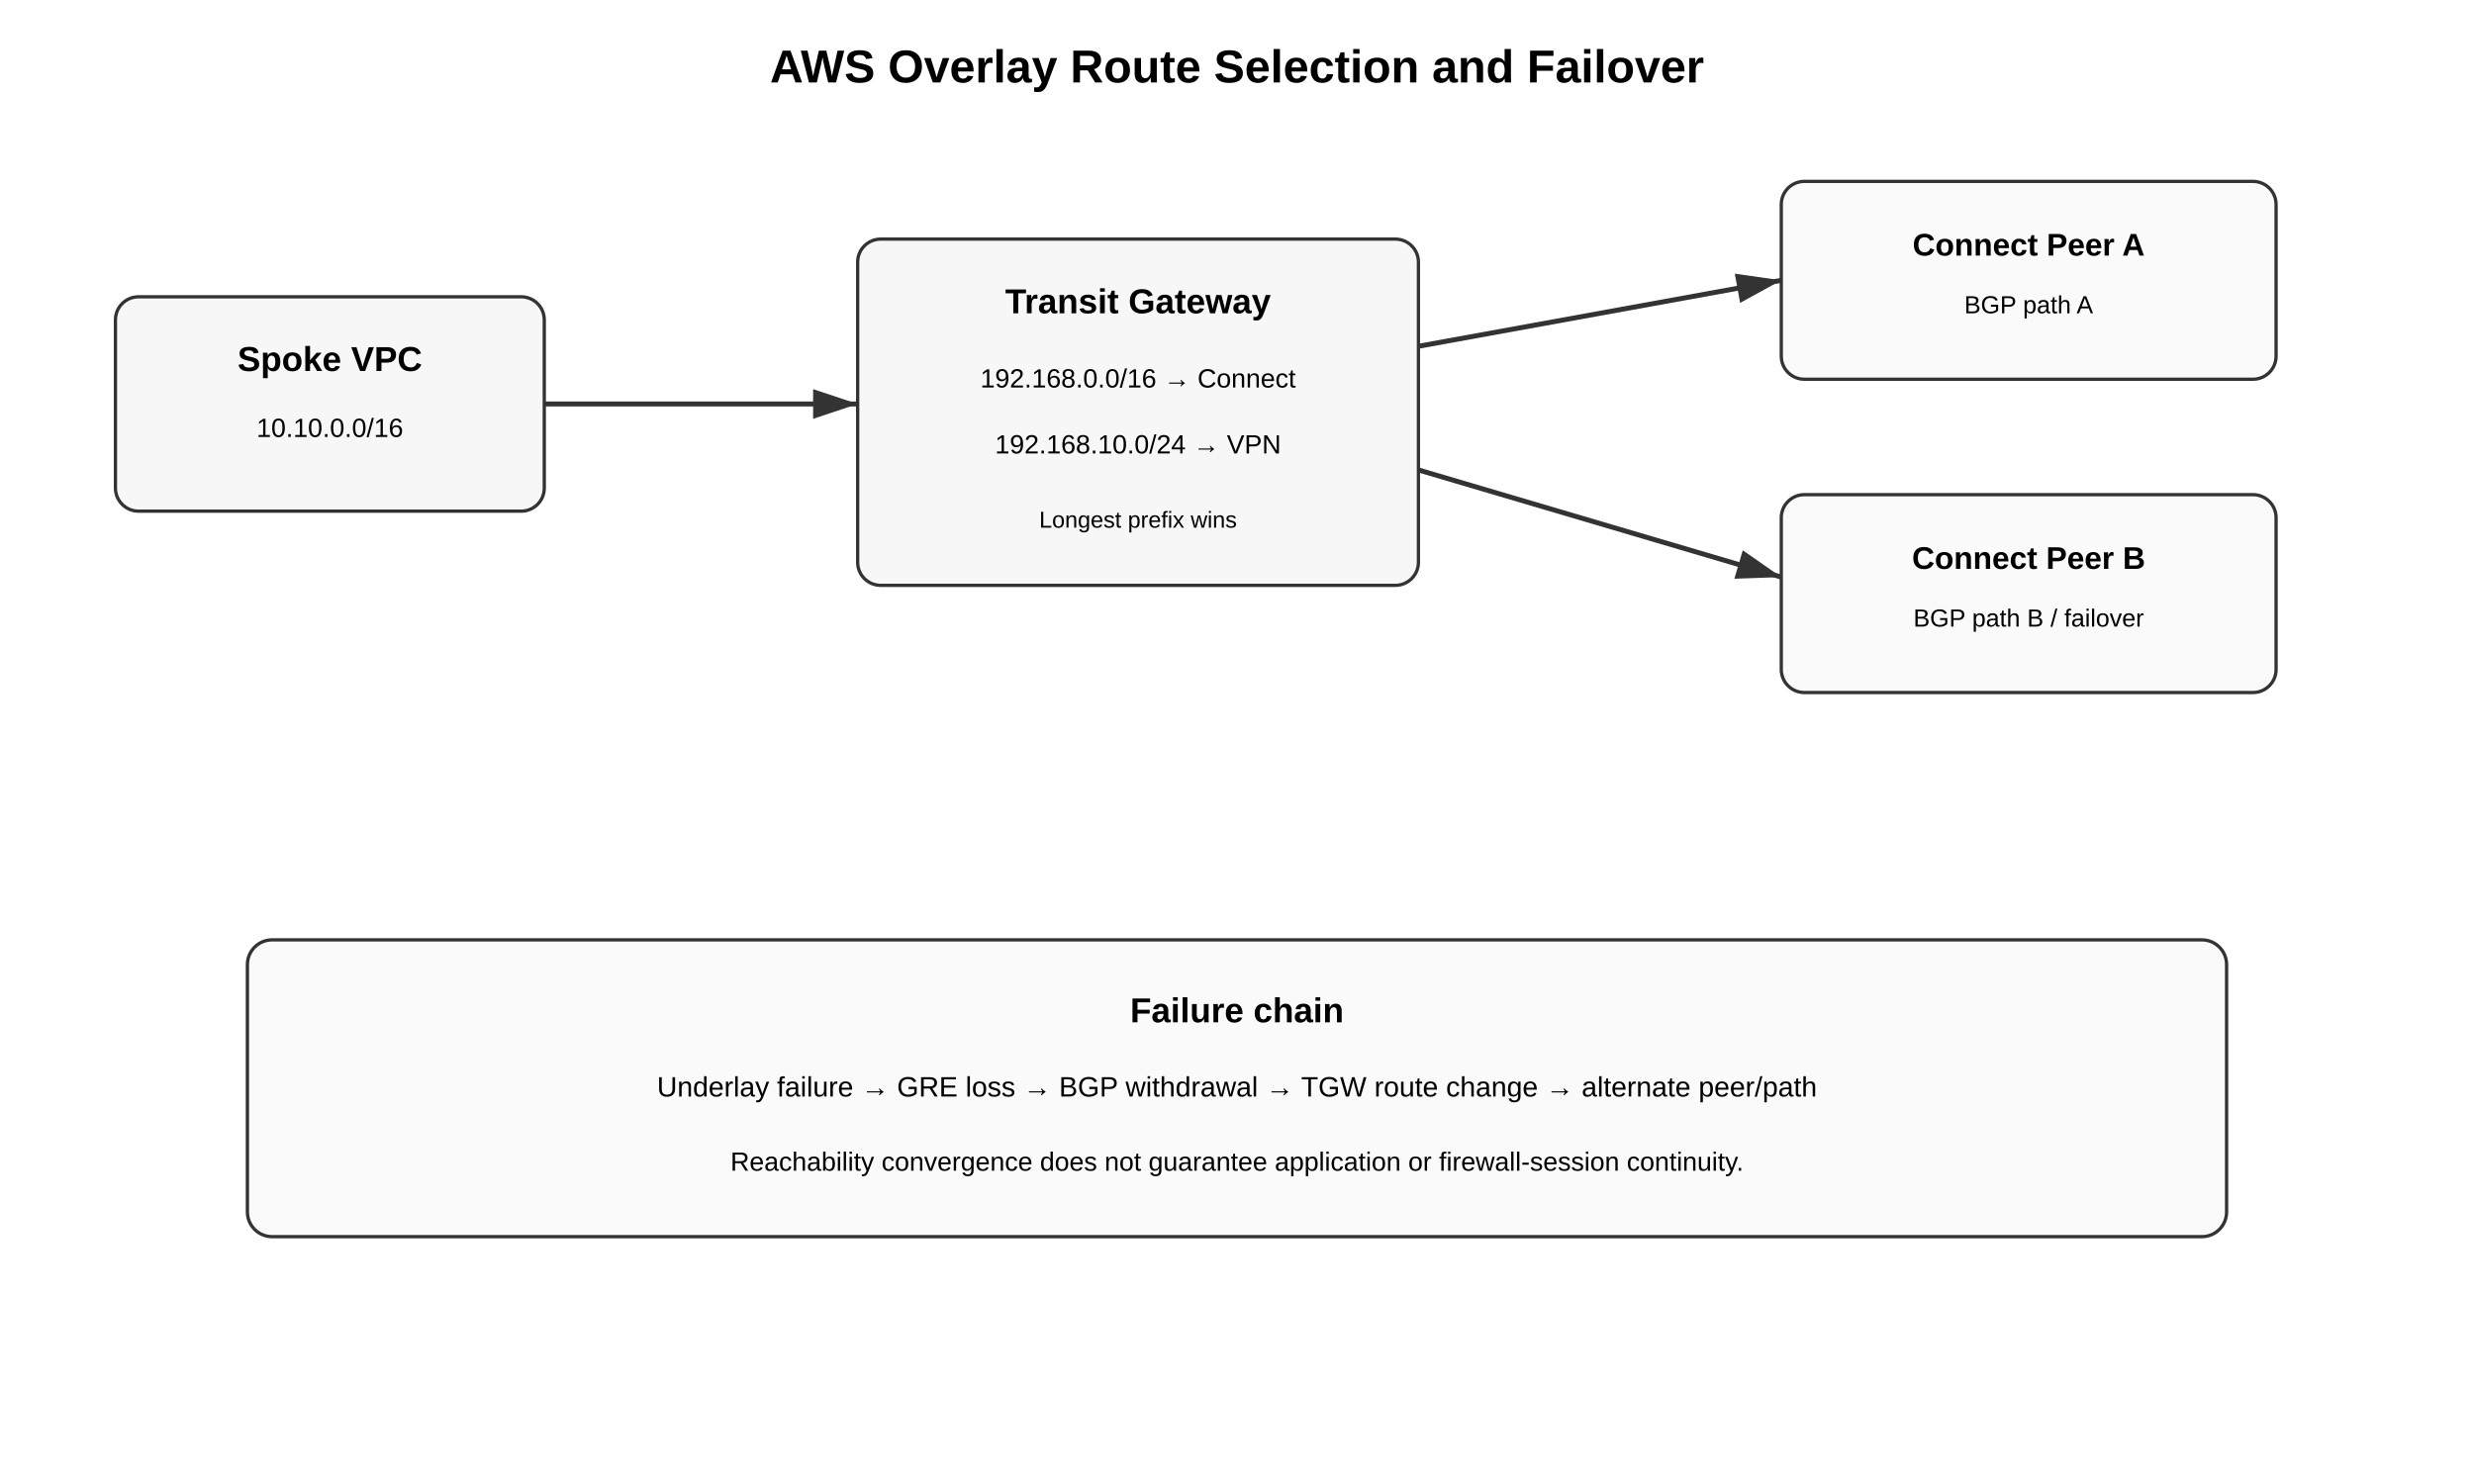
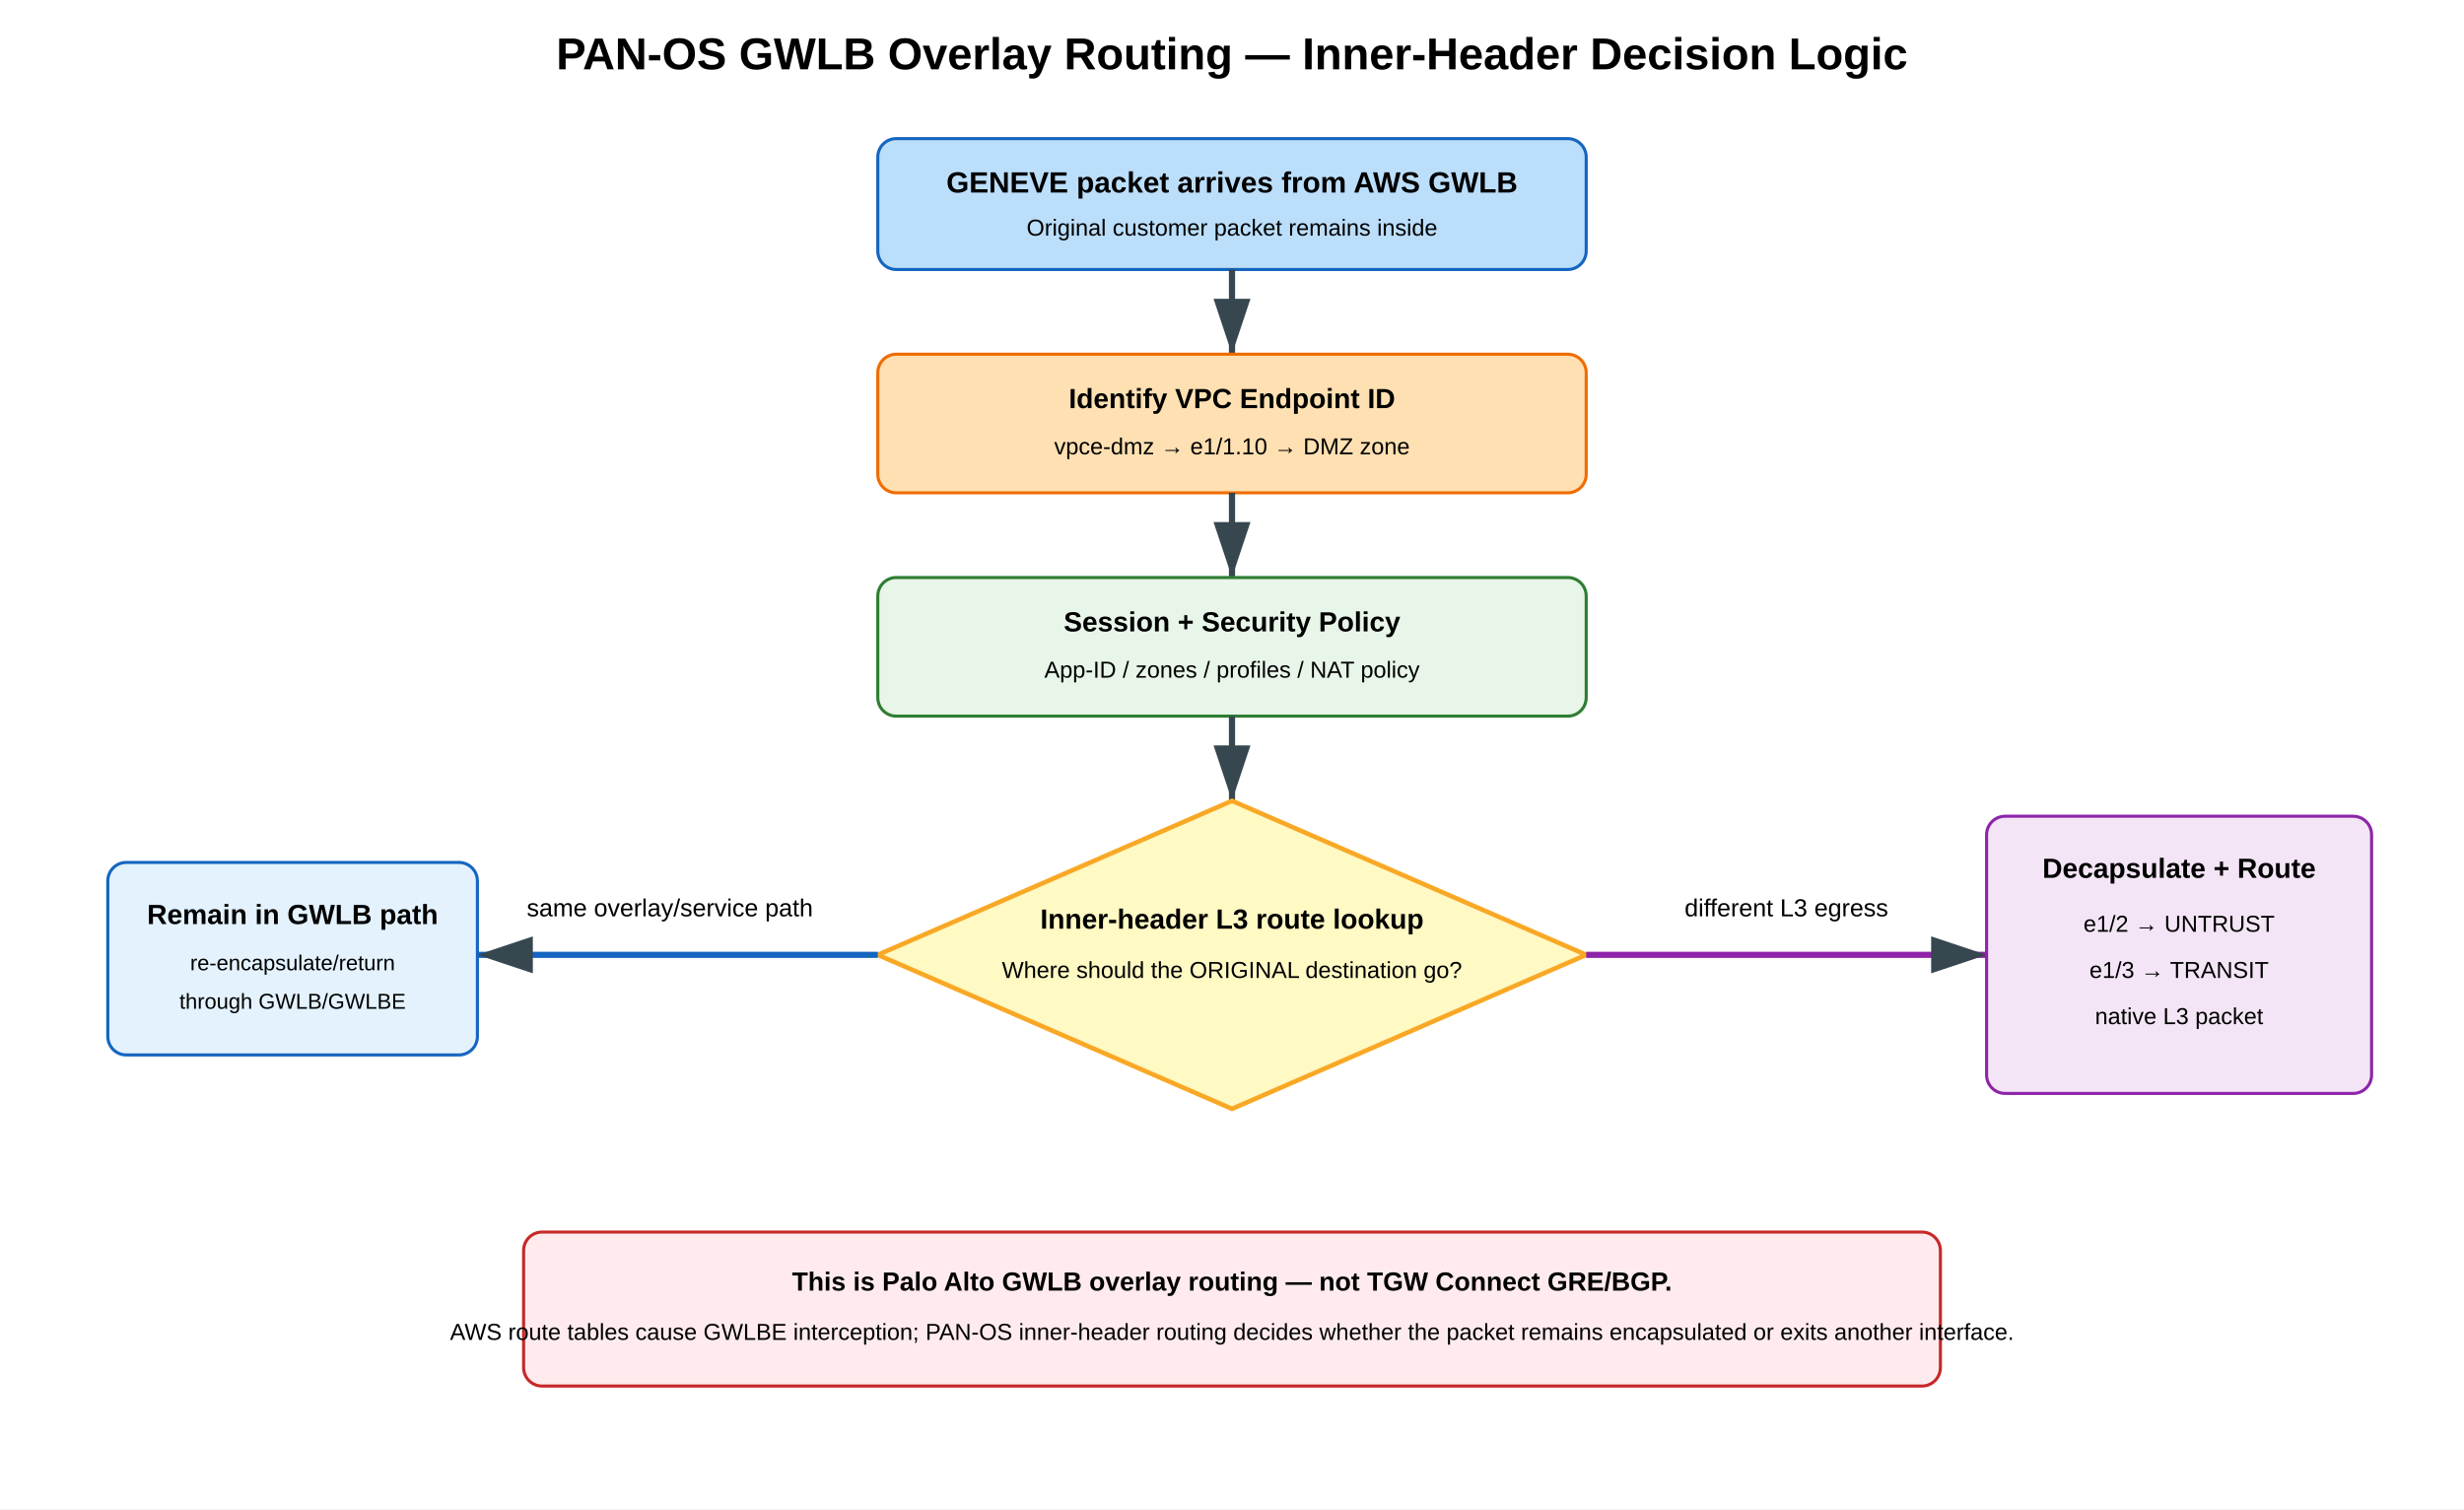
- <svg xmlns="http://www.w3.org/2000/svg" width="1500" height="900" viewBox="0 0 1500 900">
+ <svg xmlns="http://www.w3.org/2000/svg" width="1600" height="980" viewBox="0 0 1600 980">
  <defs>
-     <marker id="a2" markerWidth="10" markerHeight="10" refX="9" refY="3" orient="auto">
-       <path d="M0,0 L0,6 L9,3 z" fill="#333" />
+     <marker id="a" markerWidth="10" markerHeight="10" refX="9" refY="3" orient="auto">
+       <path d="M0,0 L0,6 L9,3 z" fill="#37474F" />
    </marker>
  </defs>
-   <rect width="1500" height="900" fill="white" />
-   <text x="750" y="50" text-anchor="middle" font-family="Arial" font-size="28" font-weight="bold">AWS Overlay Route Selection and Failover</text>
-   <rect x="70" y="180" width="260" height="130" rx="14" fill="#f7f7f7" stroke="#333" stroke-width="2" />
-   <text x="200" y="225" text-anchor="middle" font-family="Arial" font-size="21" font-weight="bold">Spoke VPC</text>
-   <text x="200" y="265" text-anchor="middle" font-family="Arial" font-size="16">10.10.0.0/16</text>
-   <rect x="520" y="145" width="340" height="210" rx="14" fill="#f7f7f7" stroke="#333" stroke-width="2" />
-   <text x="690" y="190" text-anchor="middle" font-family="Arial" font-size="21" font-weight="bold">Transit Gateway</text>
-   <text x="690" y="235" text-anchor="middle" font-family="Arial" font-size="16">192.168.0.0/16 → Connect</text>
-   <text x="690" y="275" text-anchor="middle" font-family="Arial" font-size="16">192.168.10.0/24 → VPN</text>
-   <text x="690" y="320" text-anchor="middle" font-family="Arial" font-size="14">Longest prefix wins</text>
-   <rect x="1080" y="110" width="300" height="120" rx="14" fill="#fafafa" stroke="#333" stroke-width="2" />
-   <text x="1230" y="155" text-anchor="middle" font-family="Arial" font-size="19" font-weight="bold">Connect Peer A</text>
-   <text x="1230" y="190" text-anchor="middle" font-family="Arial" font-size="15">BGP path A</text>
-   <rect x="1080" y="300" width="300" height="120" rx="14" fill="#fafafa" stroke="#333" stroke-width="2" />
-   <text x="1230" y="345" text-anchor="middle" font-family="Arial" font-size="19" font-weight="bold">Connect Peer B</text>
-   <text x="1230" y="380" text-anchor="middle" font-family="Arial" font-size="15">BGP path B / failover</text>
-   <line x1="330" y1="245" x2="520" y2="245" stroke="#333" stroke-width="3" marker-end="url(#a2)" />
-   <line x1="860" y1="210" x2="1080" y2="170" stroke="#333" stroke-width="3" marker-end="url(#a2)" />
-   <line x1="860" y1="285" x2="1080" y2="350" stroke="#333" stroke-width="3" marker-end="url(#a2)" />
-   <rect x="150" y="570" width="1200" height="180" rx="15" fill="#fafafa" stroke="#333" stroke-width="2" />
-   <text x="750" y="620" text-anchor="middle" font-family="Arial" font-size="21" font-weight="bold">Failure chain</text>
-   <text x="750" y="665" text-anchor="middle" font-family="Arial" font-size="17">Underlay failure → GRE loss → BGP withdrawal → TGW route change → alternate peer/path</text>
-   <text x="750" y="710" text-anchor="middle" font-family="Arial" font-size="16">Reachability convergence does not guarantee application or firewall-session continuity.</text>
+   <rect width="1600" height="980" fill="white" />
+   <text x="800" y="45" text-anchor="middle" font-family="Arial" font-size="29" font-weight="bold">PAN-OS GWLB Overlay Routing — Inner-Header Decision Logic</text>
+   <rect x="570" y="90" width="460" height="85" rx="12" fill="#BBDEFB" stroke="#1565C0" stroke-width="2" />
+   <text x="800" y="125" text-anchor="middle" font-family="Arial" font-size="19" font-weight="bold">GENEVE packet arrives from AWS GWLB</text>
+   <text x="800" y="153" text-anchor="middle" font-family="Arial" font-size="15">Original customer packet remains inside</text>
+   <line x1="800" y1="175" x2="800" y2="230" stroke="#37474F" stroke-width="4" marker-end="url(#a)" />
+   <rect x="570" y="230" width="460" height="90" rx="12" fill="#FFE0B2" stroke="#EF6C00" stroke-width="2" />
+   <text x="800" y="265" text-anchor="middle" font-family="Arial" font-size="18" font-weight="bold">Identify VPC Endpoint ID</text>
+   <text x="800" y="295" text-anchor="middle" font-family="Arial" font-size="15">vpce-dmz → e1/1.10 → DMZ zone</text>
+   <line x1="800" y1="320" x2="800" y2="375" stroke="#37474F" stroke-width="4" marker-end="url(#a)" />
+   <rect x="570" y="375" width="460" height="90" rx="12" fill="#E8F5E9" stroke="#2E7D32" stroke-width="2" />
+   <text x="800" y="410" text-anchor="middle" font-family="Arial" font-size="18" font-weight="bold">Session + Security Policy</text>
+   <text x="800" y="440" text-anchor="middle" font-family="Arial" font-size="15">App-ID / zones / profiles / NAT policy</text>
+   <line x1="800" y1="465" x2="800" y2="520" stroke="#37474F" stroke-width="4" marker-end="url(#a)" />
+   <polygon points="800,520 1030,620 800,720 570,620" fill="#FFF9C4" stroke="#F9A825" stroke-width="3" />
+   <text x="800" y="603" text-anchor="middle" font-family="Arial" font-size="18" font-weight="bold">Inner-header L3 route lookup</text>
+   <text x="800" y="635" text-anchor="middle" font-family="Arial" font-size="15">Where should the ORIGINAL destination go?</text>
+   <line x1="570" y1="620" x2="310" y2="620" stroke="#1565C0" stroke-width="4" marker-end="url(#a)" />
+   <text x="435" y="595" text-anchor="middle" font-family="Arial" font-size="16">same overlay/service path</text>
+   <rect x="70" y="560" width="240" height="125" rx="12" fill="#E3F2FD" stroke="#1565C0" stroke-width="2" />
+   <text x="190" y="600" text-anchor="middle" font-family="Arial" font-size="18" font-weight="bold">Remain in GWLB path</text>
+   <text x="190" y="630" text-anchor="middle" font-family="Arial" font-size="14">re-encapsulate/return</text>
+   <text x="190" y="655" text-anchor="middle" font-family="Arial" font-size="14">through GWLB/GWLBE</text>
+   <line x1="1030" y1="620" x2="1290" y2="620" stroke="#8E24AA" stroke-width="4" marker-end="url(#a)" />
+   <text x="1160" y="595" text-anchor="middle" font-family="Arial" font-size="16">different L3 egress</text>
+   <rect x="1290" y="530" width="250" height="180" rx="12" fill="#F3E5F5" stroke="#8E24AA" stroke-width="2" />
+   <text x="1415" y="570" text-anchor="middle" font-family="Arial" font-size="18" font-weight="bold">Decapsulate + Route</text>
+   <text x="1415" y="605" text-anchor="middle" font-family="Arial" font-size="15">e1/2 → UNTRUST</text>
+   <text x="1415" y="635" text-anchor="middle" font-family="Arial" font-size="15">e1/3 → TRANSIT</text>
+   <text x="1415" y="665" text-anchor="middle" font-family="Arial" font-size="15">native L3 packet</text>
+   <rect x="340" y="800" width="920" height="100" rx="12" fill="#FFEBEE" stroke="#C62828" stroke-width="2" />
+   <text x="800" y="838" text-anchor="middle" font-family="Arial" font-size="17" font-weight="bold">This is Palo Alto GWLB overlay routing — not TGW Connect GRE/BGP.</text>
+   <text x="800" y="870" text-anchor="middle" font-family="Arial" font-size="15">AWS route tables cause GWLBE interception; PAN-OS inner-header routing decides whether the packet remains encapsulated or exits another interface.</text>
</svg>
